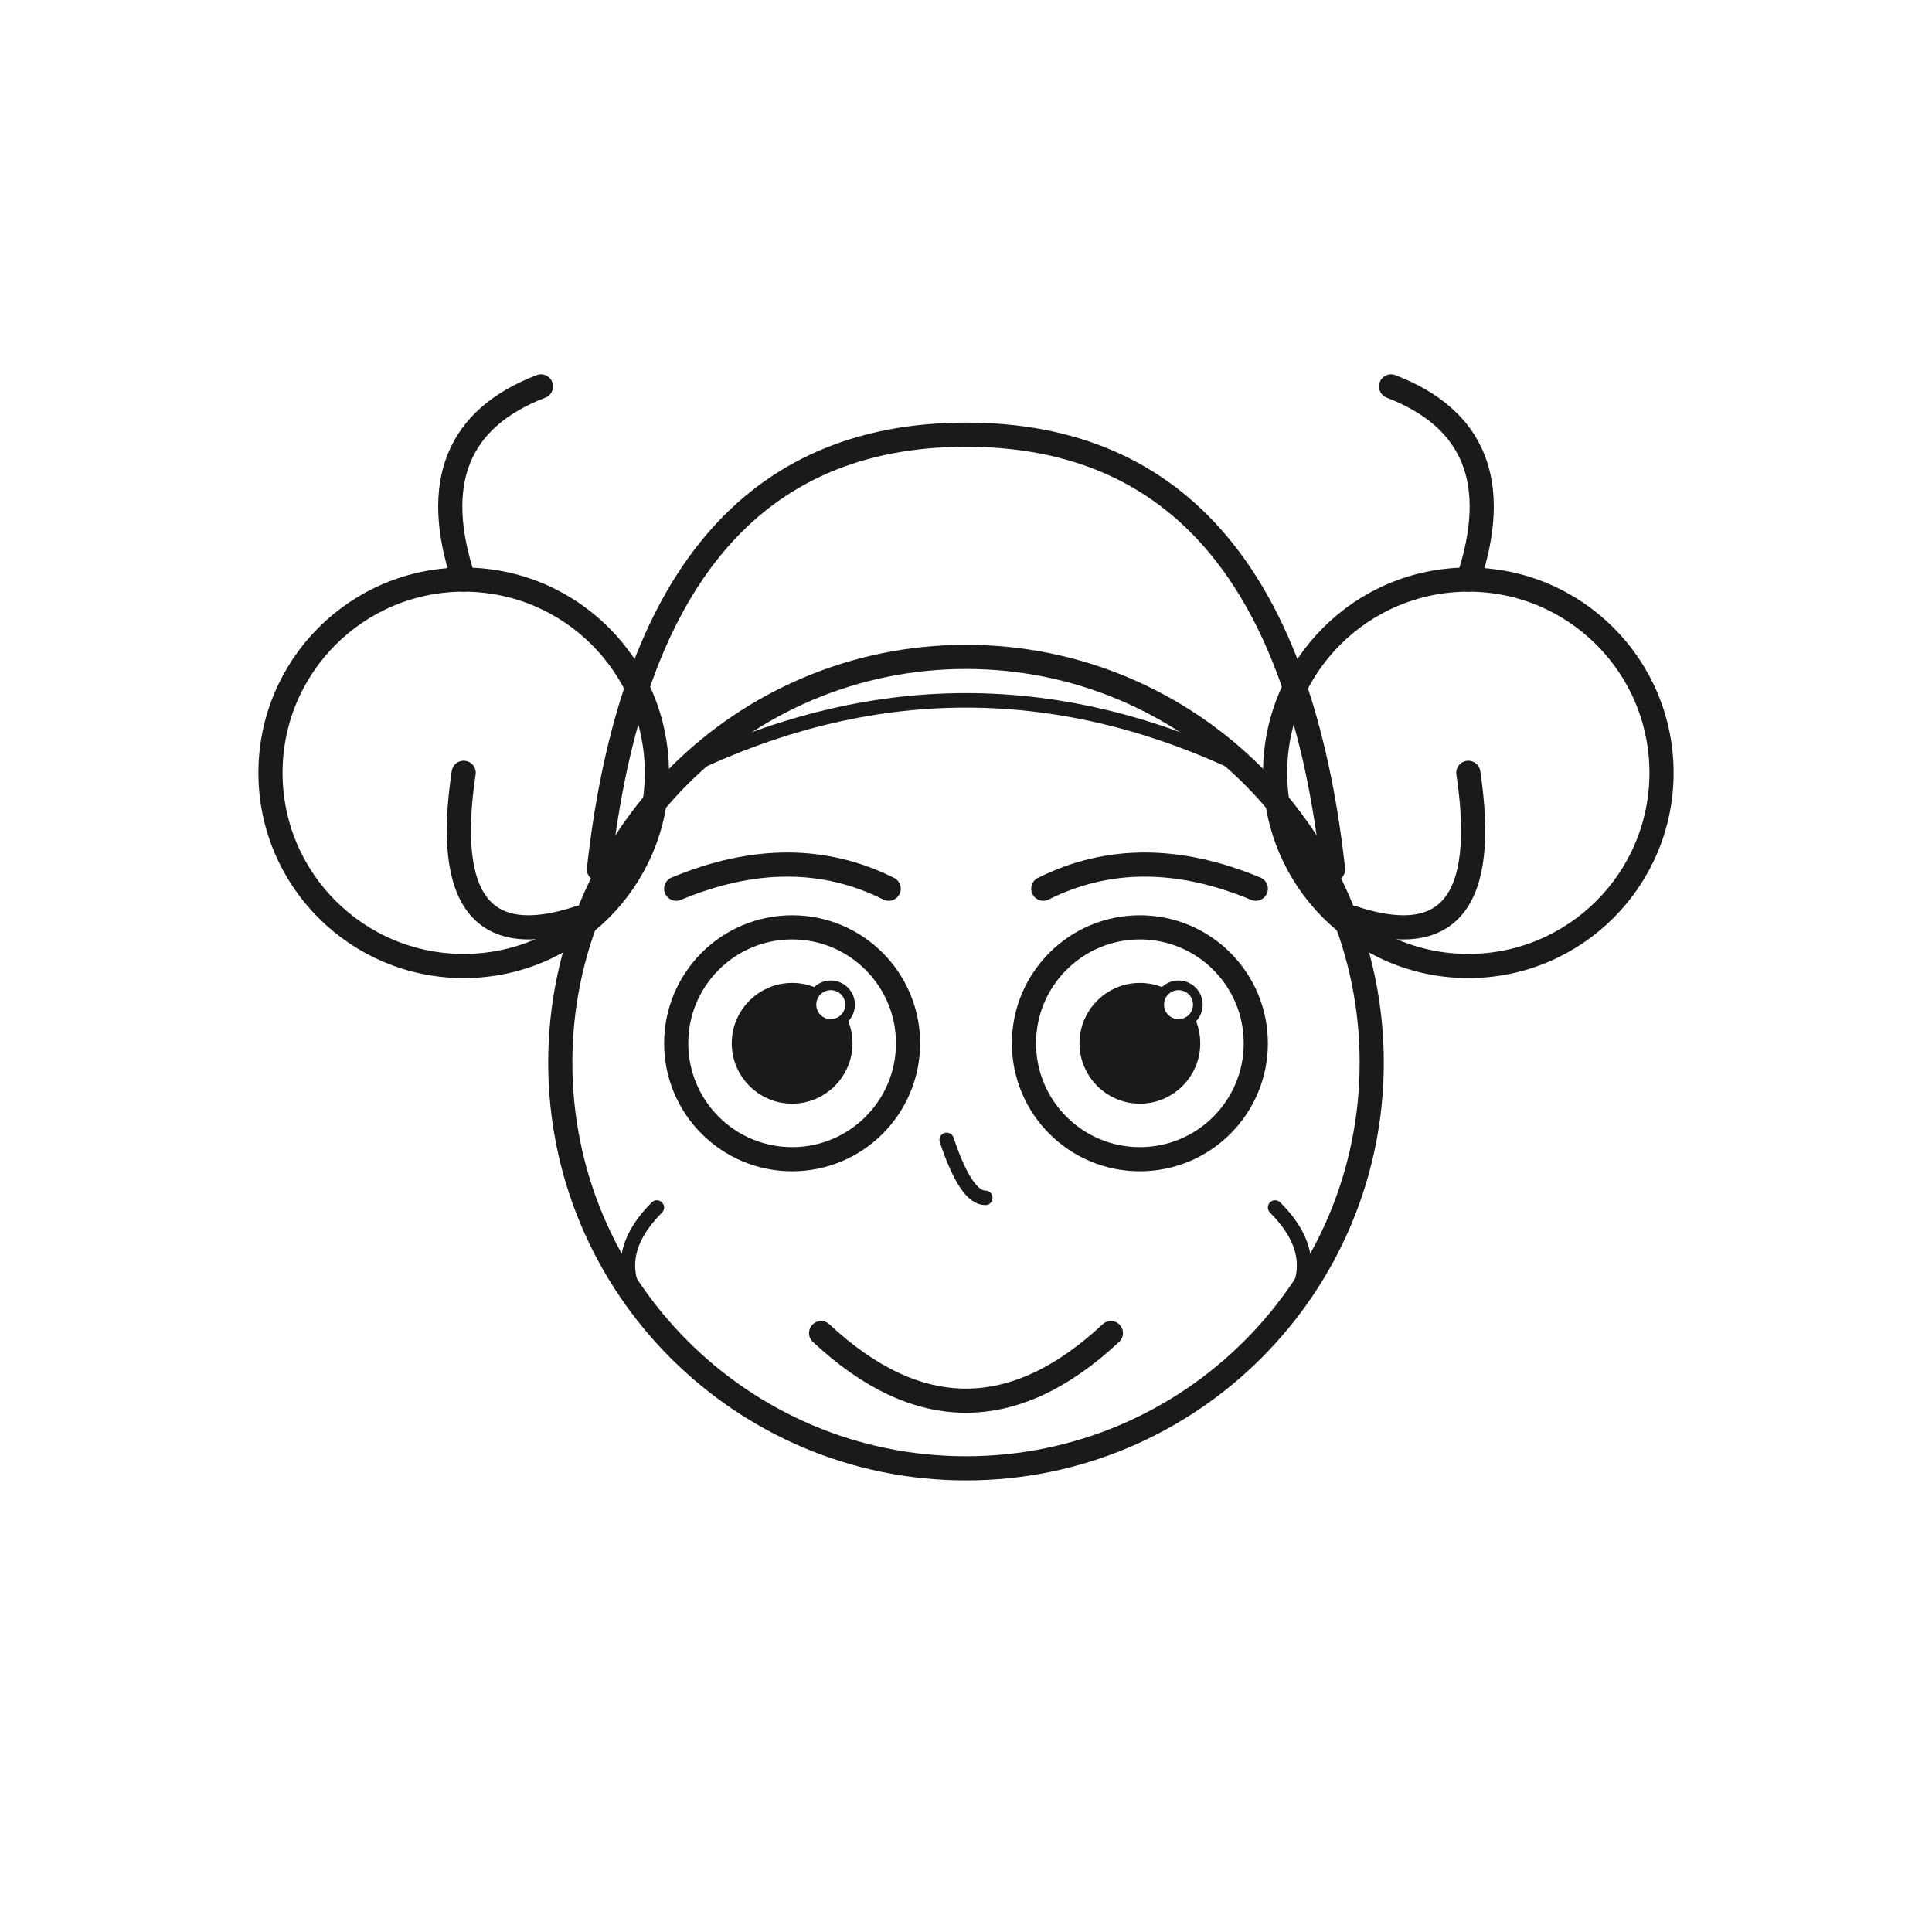
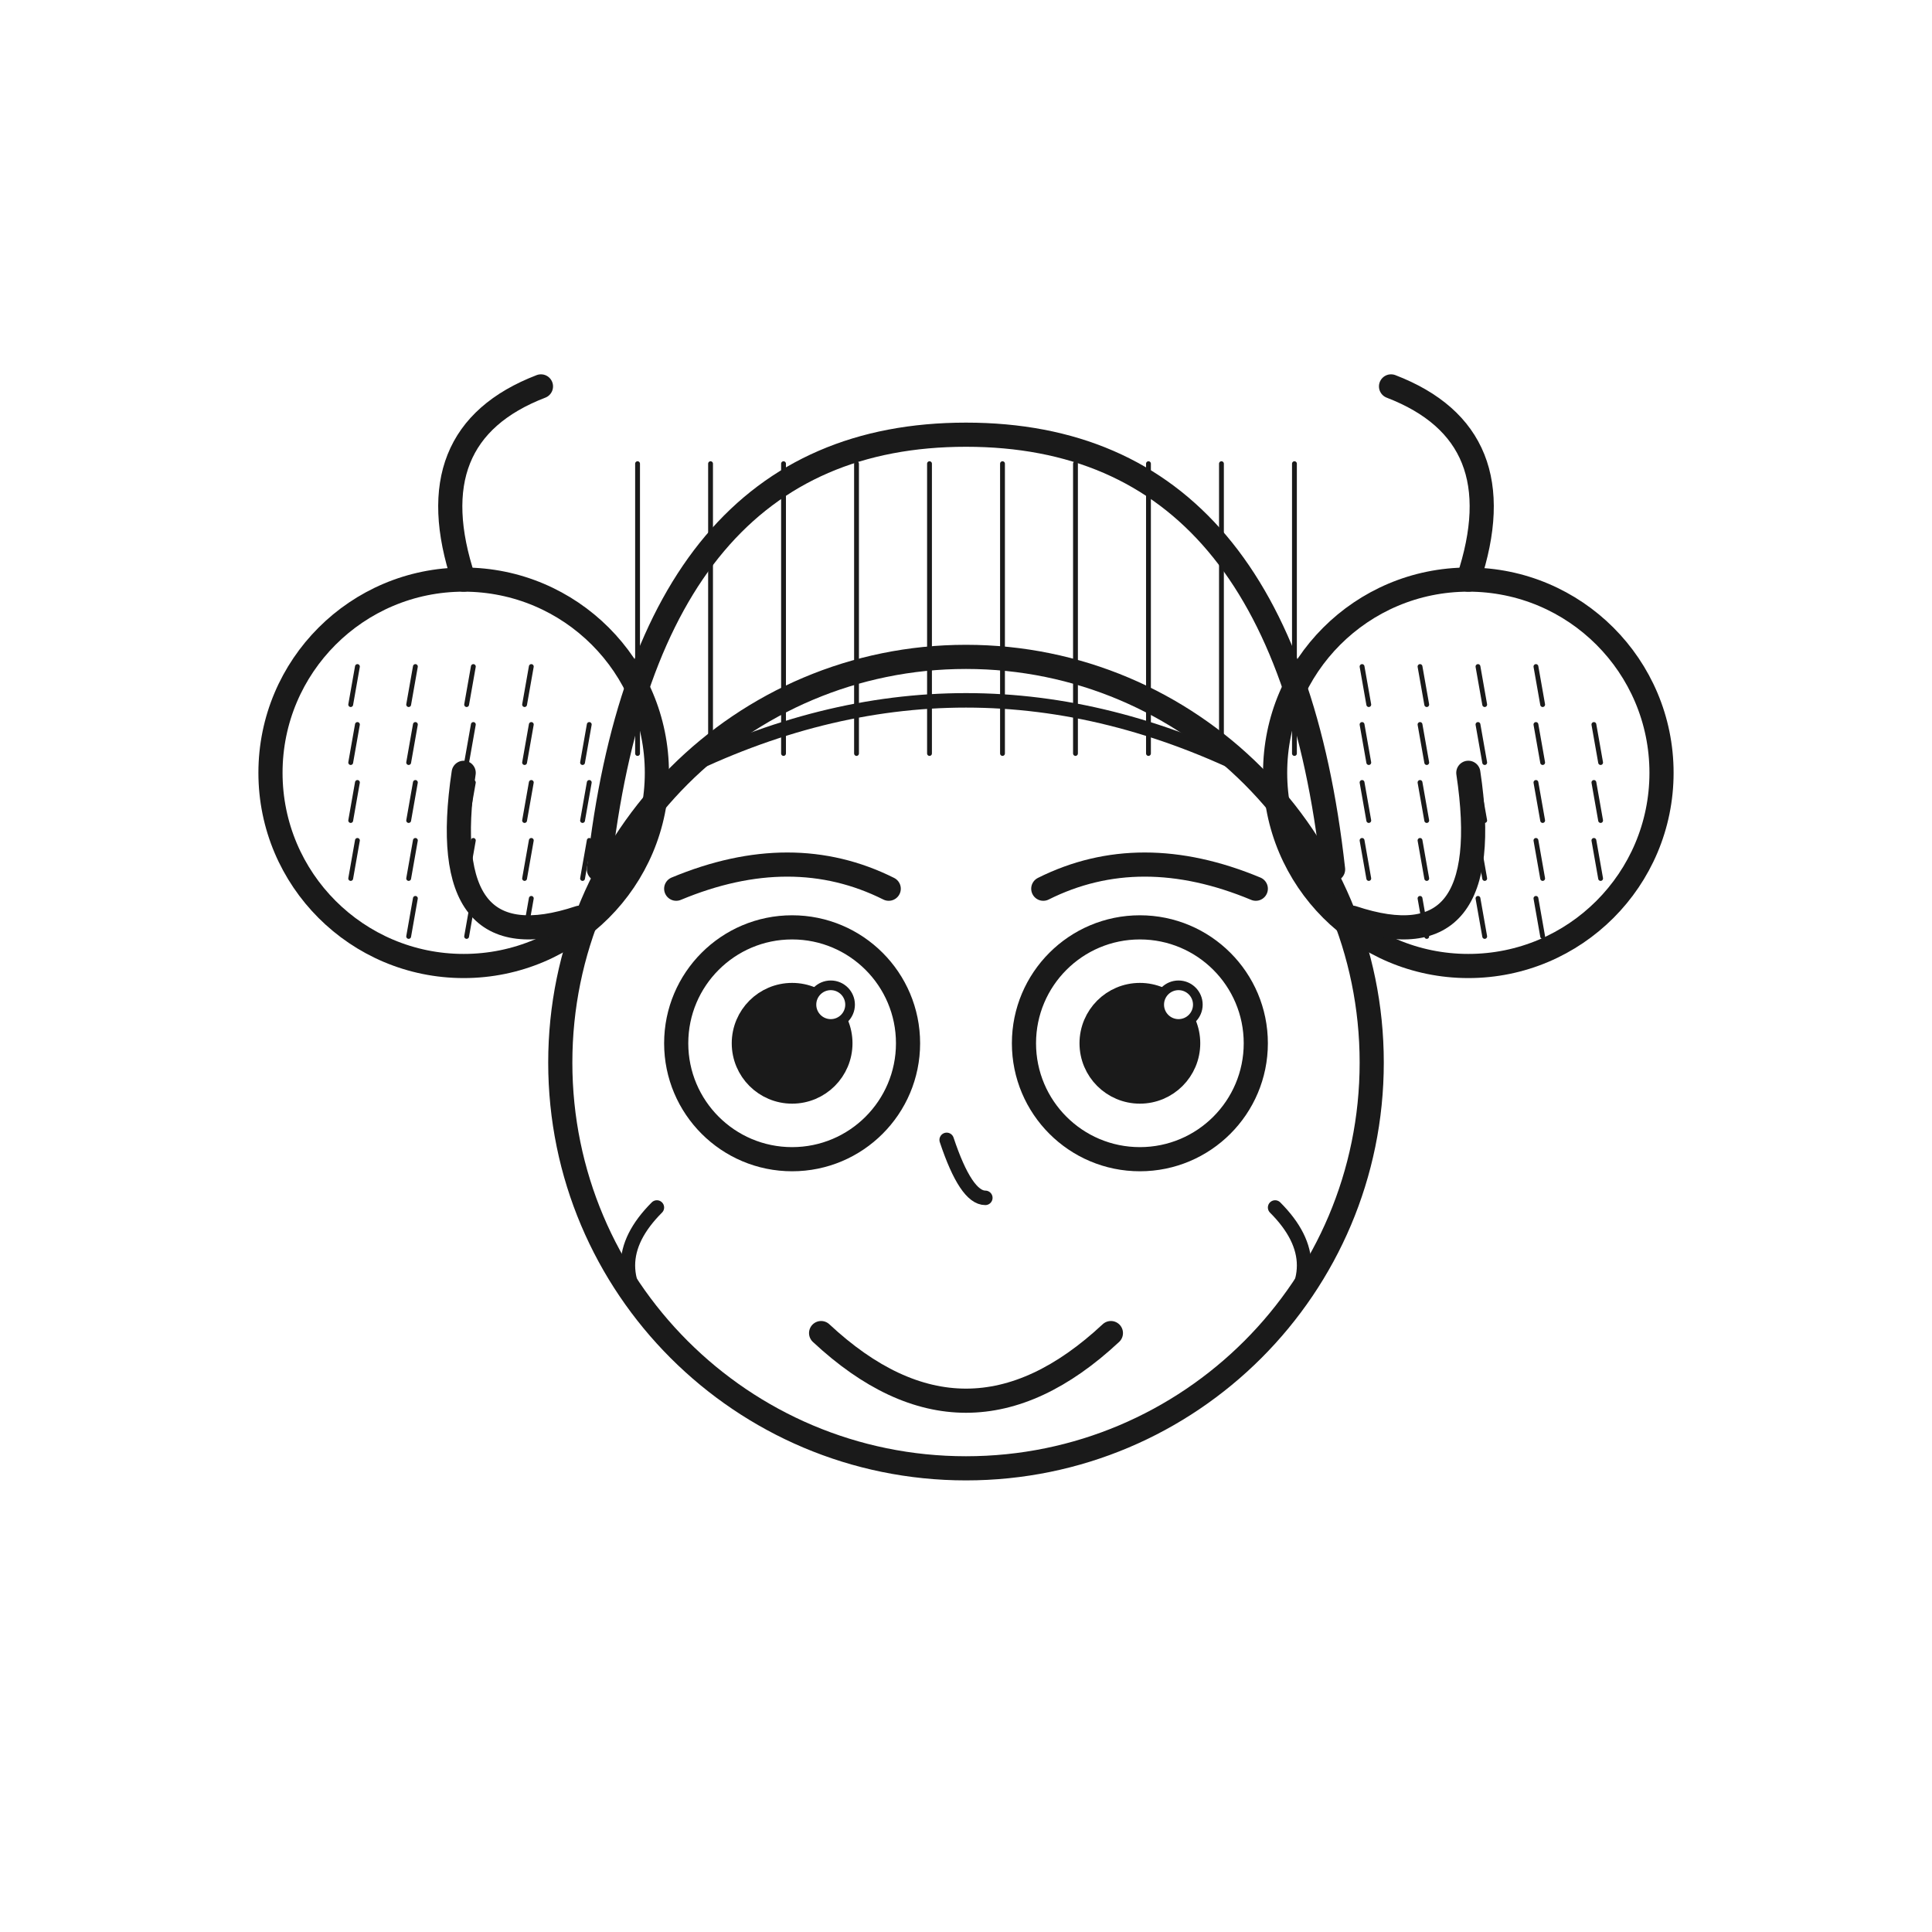
<svg xmlns="http://www.w3.org/2000/svg" viewBox="0 0 200 200" width="200" height="200">
  <rect width="200" height="200" fill="#ffffff" />
  <g fill="none" stroke="#1a1a1a" stroke-width="2.5" stroke-linecap="round" stroke-linejoin="round">
    <circle cx="100" cy="110" r="42" />
    <circle cx="48" cy="80" r="20" />
    <circle cx="152" cy="80" r="20" />
+     <line x1="37" y1="69" x2="36.305" y2="72.939" stroke-width="0.5" />
+     <line x1="43" y1="69" x2="42.305" y2="72.939" stroke-width="0.5" />
+     <line x1="49" y1="69" x2="48.305" y2="72.939" stroke-width="0.5" />
+     <line x1="55" y1="69" x2="54.305" y2="72.939" stroke-width="0.5" />
+     <line x1="37" y1="75" x2="36.305" y2="78.939" stroke-width="0.5" />
+     <line x1="43" y1="75" x2="42.305" y2="78.939" stroke-width="0.5" />
+     <line x1="49" y1="75" x2="48.305" y2="78.939" stroke-width="0.5" />
+     <line x1="55" y1="75" x2="54.305" y2="78.939" stroke-width="0.5" />
+     <line x1="61" y1="75" x2="60.305" y2="78.939" stroke-width="0.5" />
+     <line x1="37" y1="81" x2="36.305" y2="84.939" stroke-width="0.5" />
+     <line x1="43" y1="81" x2="42.305" y2="84.939" stroke-width="0.5" />
+     <line x1="49" y1="81" x2="48.305" y2="84.939" stroke-width="0.5" />
+     <line x1="55" y1="81" x2="54.305" y2="84.939" stroke-width="0.5" />
+     <line x1="61" y1="81" x2="60.305" y2="84.939" stroke-width="0.5" />
+     <line x1="37" y1="87" x2="36.305" y2="90.939" stroke-width="0.5" />
+     <line x1="43" y1="87" x2="42.305" y2="90.939" stroke-width="0.5" />
+     <line x1="49" y1="87" x2="48.305" y2="90.939" stroke-width="0.5" />
+     <line x1="55" y1="87" x2="54.305" y2="90.939" stroke-width="0.5" />
+     <line x1="61" y1="87" x2="60.305" y2="90.939" stroke-width="0.5" />
+     <line x1="43" y1="93" x2="42.305" y2="96.939" stroke-width="0.5" />
+     <line x1="49" y1="93" x2="48.305" y2="96.939" stroke-width="0.5" />
+     <line x1="55" y1="93" x2="54.305" y2="96.939" stroke-width="0.5" />
+     <line x1="141" y1="69" x2="141.695" y2="72.939" stroke-width="0.5" />
+     <line x1="147" y1="69" x2="147.695" y2="72.939" stroke-width="0.5" />
+     <line x1="153" y1="69" x2="153.695" y2="72.939" stroke-width="0.5" />
+     <line x1="159" y1="69" x2="159.695" y2="72.939" stroke-width="0.5" />
+     <line x1="141" y1="75" x2="141.695" y2="78.939" stroke-width="0.5" />
+     <line x1="147" y1="75" x2="147.695" y2="78.939" stroke-width="0.5" />
+     <line x1="153" y1="75" x2="153.695" y2="78.939" stroke-width="0.5" />
+     <line x1="159" y1="75" x2="159.695" y2="78.939" stroke-width="0.5" />
+     <line x1="165" y1="75" x2="165.695" y2="78.939" stroke-width="0.5" />
+     <line x1="141" y1="81" x2="141.695" y2="84.939" stroke-width="0.5" />
+     <line x1="147" y1="81" x2="147.695" y2="84.939" stroke-width="0.5" />
+     <line x1="153" y1="81" x2="153.695" y2="84.939" stroke-width="0.5" />
+     <line x1="159" y1="81" x2="159.695" y2="84.939" stroke-width="0.5" />
+     <line x1="165" y1="81" x2="165.695" y2="84.939" stroke-width="0.5" />
+     <line x1="141" y1="87" x2="141.695" y2="90.939" stroke-width="0.5" />
+     <line x1="147" y1="87" x2="147.695" y2="90.939" stroke-width="0.5" />
+     <line x1="153" y1="87" x2="153.695" y2="90.939" stroke-width="0.5" />
+     <line x1="159" y1="87" x2="159.695" y2="90.939" stroke-width="0.5" />
+     <line x1="165" y1="87" x2="165.695" y2="90.939" stroke-width="0.5" />
+     <line x1="147" y1="93" x2="147.695" y2="96.939" stroke-width="0.5" />
+     <line x1="153" y1="93" x2="153.695" y2="96.939" stroke-width="0.5" />
+     <line x1="159" y1="93" x2="159.695" y2="96.939" stroke-width="0.5" />
    <path d="M48 60 q-5 -15 8 -20" />
    <path d="M152 60 q5 -15 -8 -20" />
    <path d="M60 95 q-15 5 -12 -15" />
    <path d="M140 95 q15 5 12 -15" />
    <path d="M62 90 q5 -45 38 -45 q33 0 38 45" />
+     <line x1="66" y1="48" x2="66" y2="78" stroke-width="0.5" />
+     <line x1="73.556" y1="48" x2="73.556" y2="78" stroke-width="0.5" />
+     <line x1="81.111" y1="48" x2="81.111" y2="78" stroke-width="0.5" />
+     <line x1="88.667" y1="48" x2="88.667" y2="78" stroke-width="0.5" />
+     <line x1="96.222" y1="48" x2="96.222" y2="78" stroke-width="0.5" />
+     <line x1="103.778" y1="48" x2="103.778" y2="78" stroke-width="0.5" />
+     <line x1="111.333" y1="48" x2="111.333" y2="78" stroke-width="0.5" />
+     <line x1="118.889" y1="48" x2="118.889" y2="78" stroke-width="0.5" />
+     <line x1="126.444" y1="48" x2="126.444" y2="78" stroke-width="0.5" />
+     <line x1="134" y1="48" x2="134" y2="78" stroke-width="0.5" />
    <path d="M70 80 q30 -15 60 0" stroke-width="1.5" />
    <circle cx="82" cy="108" r="12" />
    <circle cx="82" cy="108" r="5" fill="#1a1a1a" />
    <circle cx="86" cy="104" r="2" fill="#ffffff" stroke-width="1" />
    <circle cx="118" cy="108" r="12" />
    <circle cx="118" cy="108" r="5" fill="#1a1a1a" />
    <circle cx="122" cy="104" r="2" fill="#ffffff" stroke-width="1" />
    <path d="M70 92 q12 -5 22 0" />
    <path d="M108 92 q10 -5 22 0" />
    <path d="M98 118 q2 6 4 6" stroke-width="1.5" />
    <path d="M85 138 q15 14 30 0" />
    <path d="M68 125 q-6 6 0 12" stroke-width="1.5" />
    <path d="M132 125 q6 6 0 12" stroke-width="1.5" />
  </g>
</svg>
